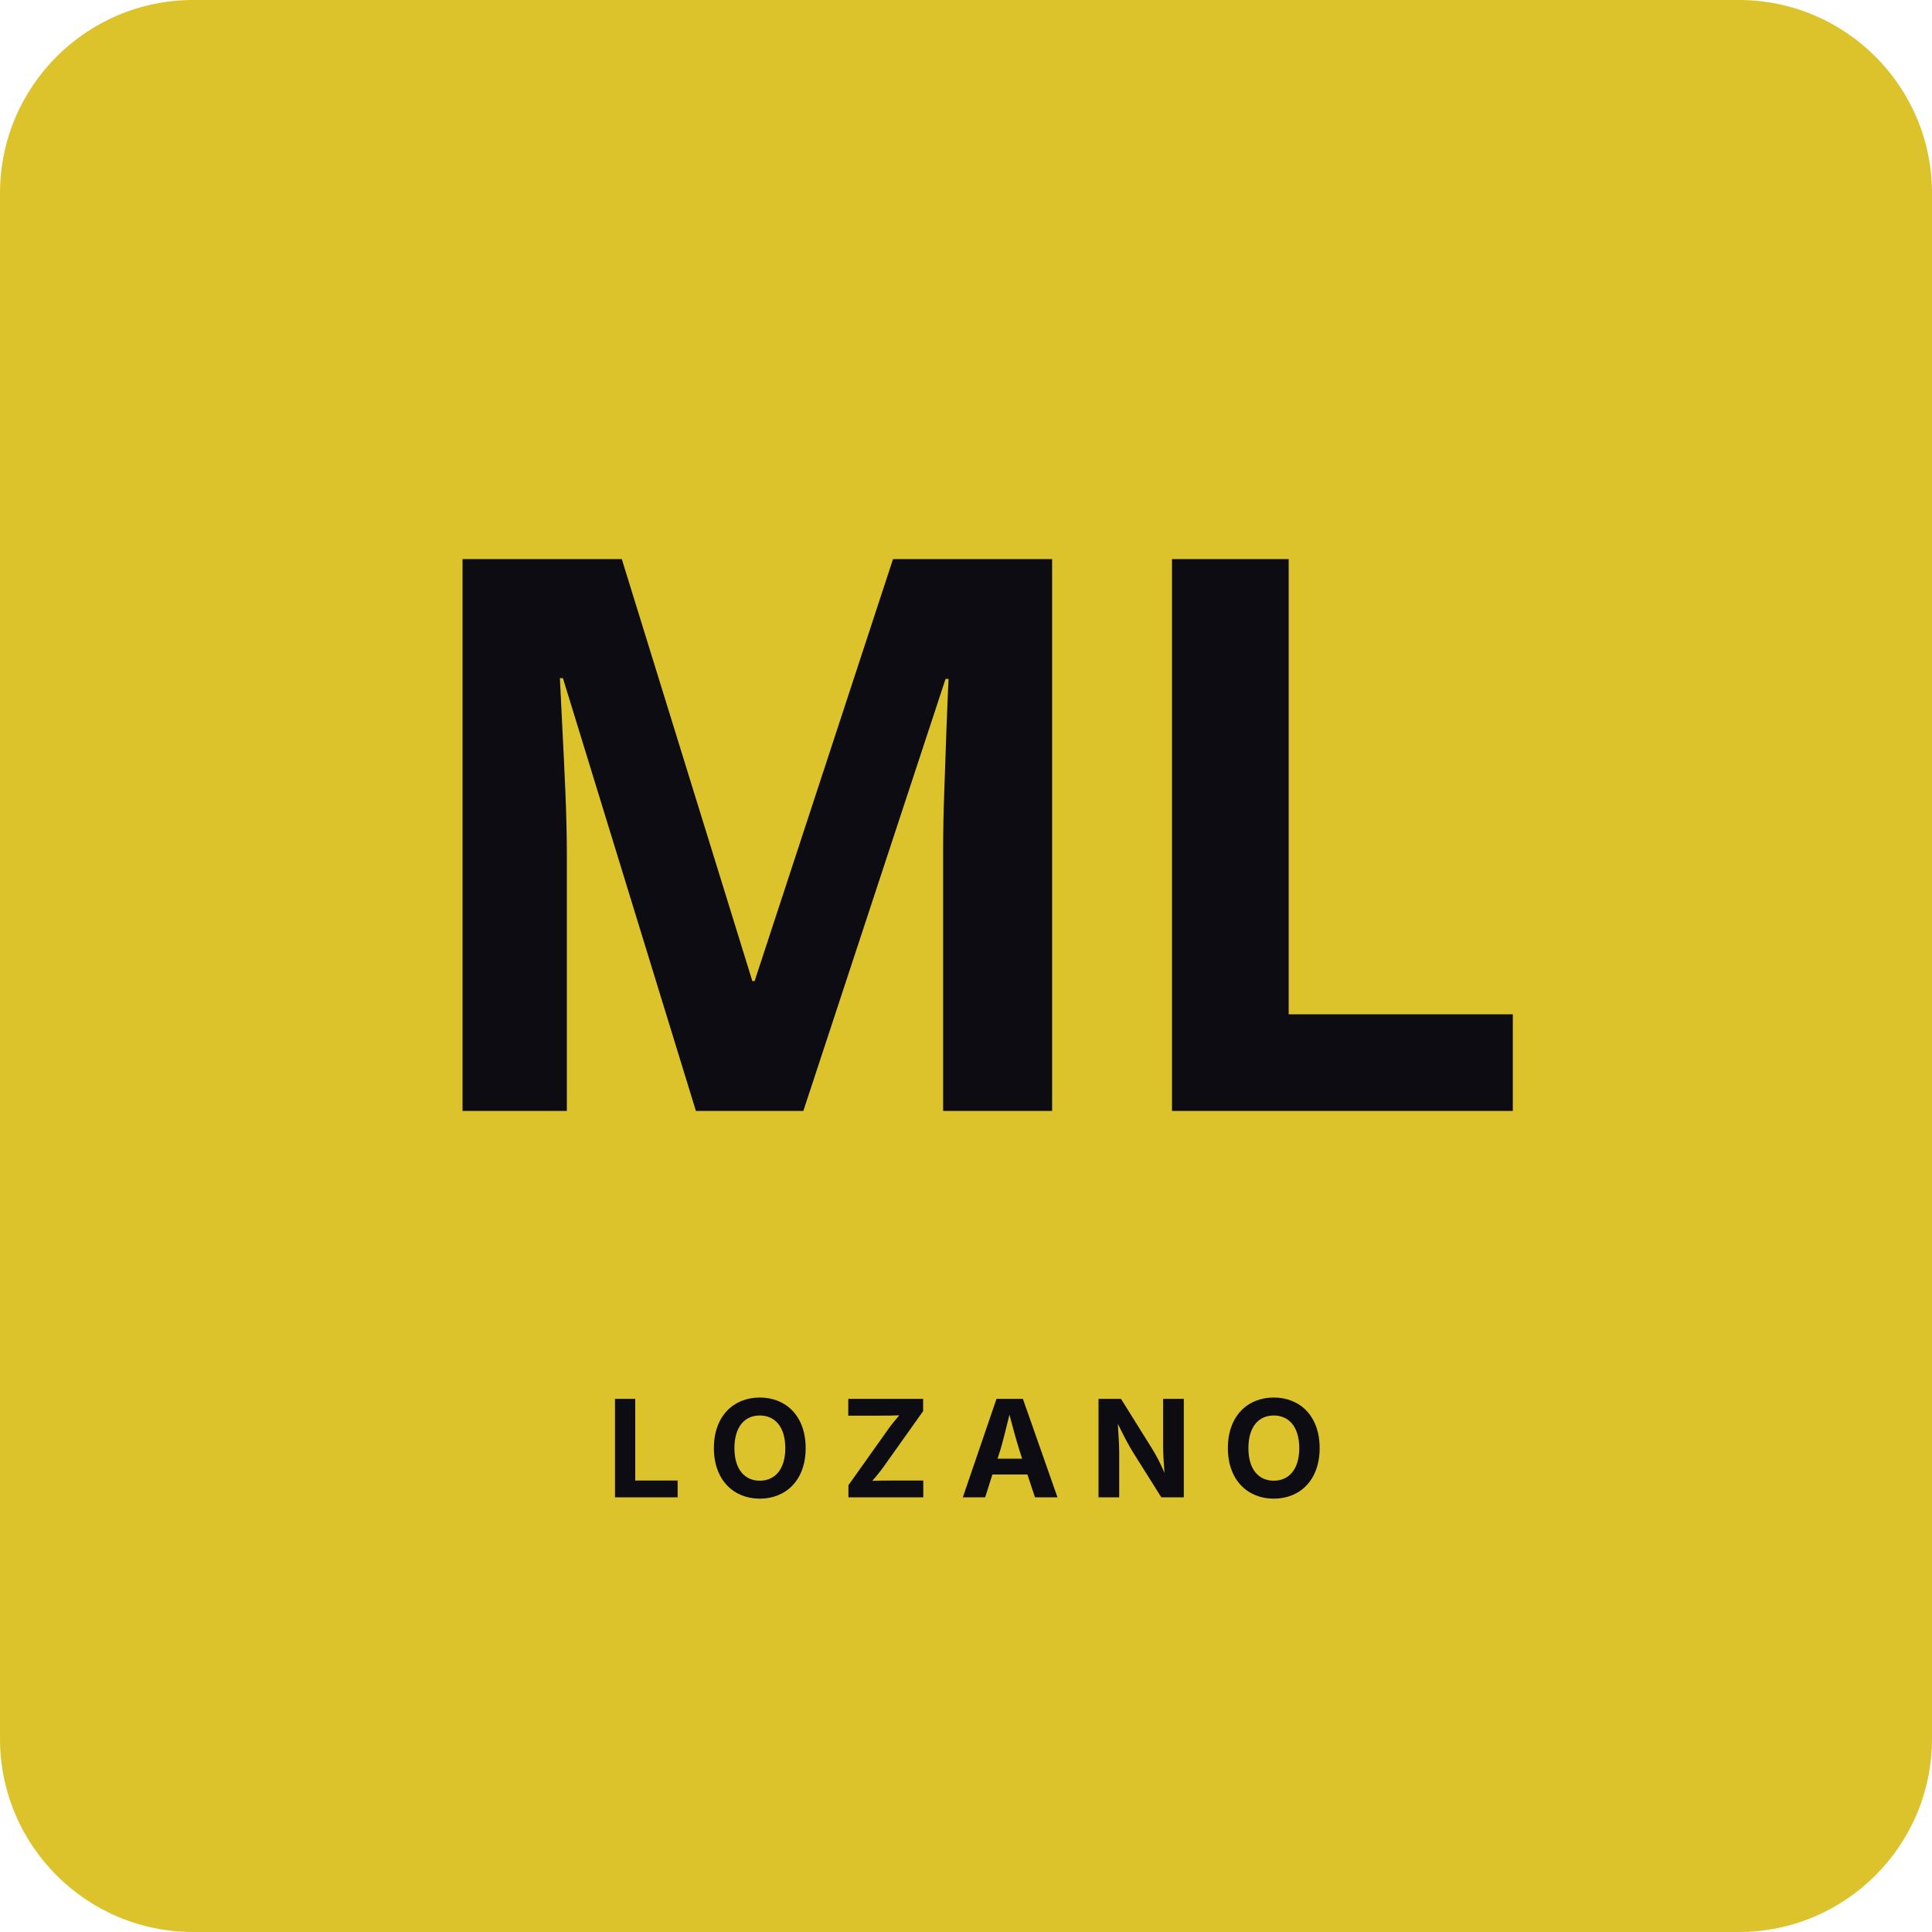
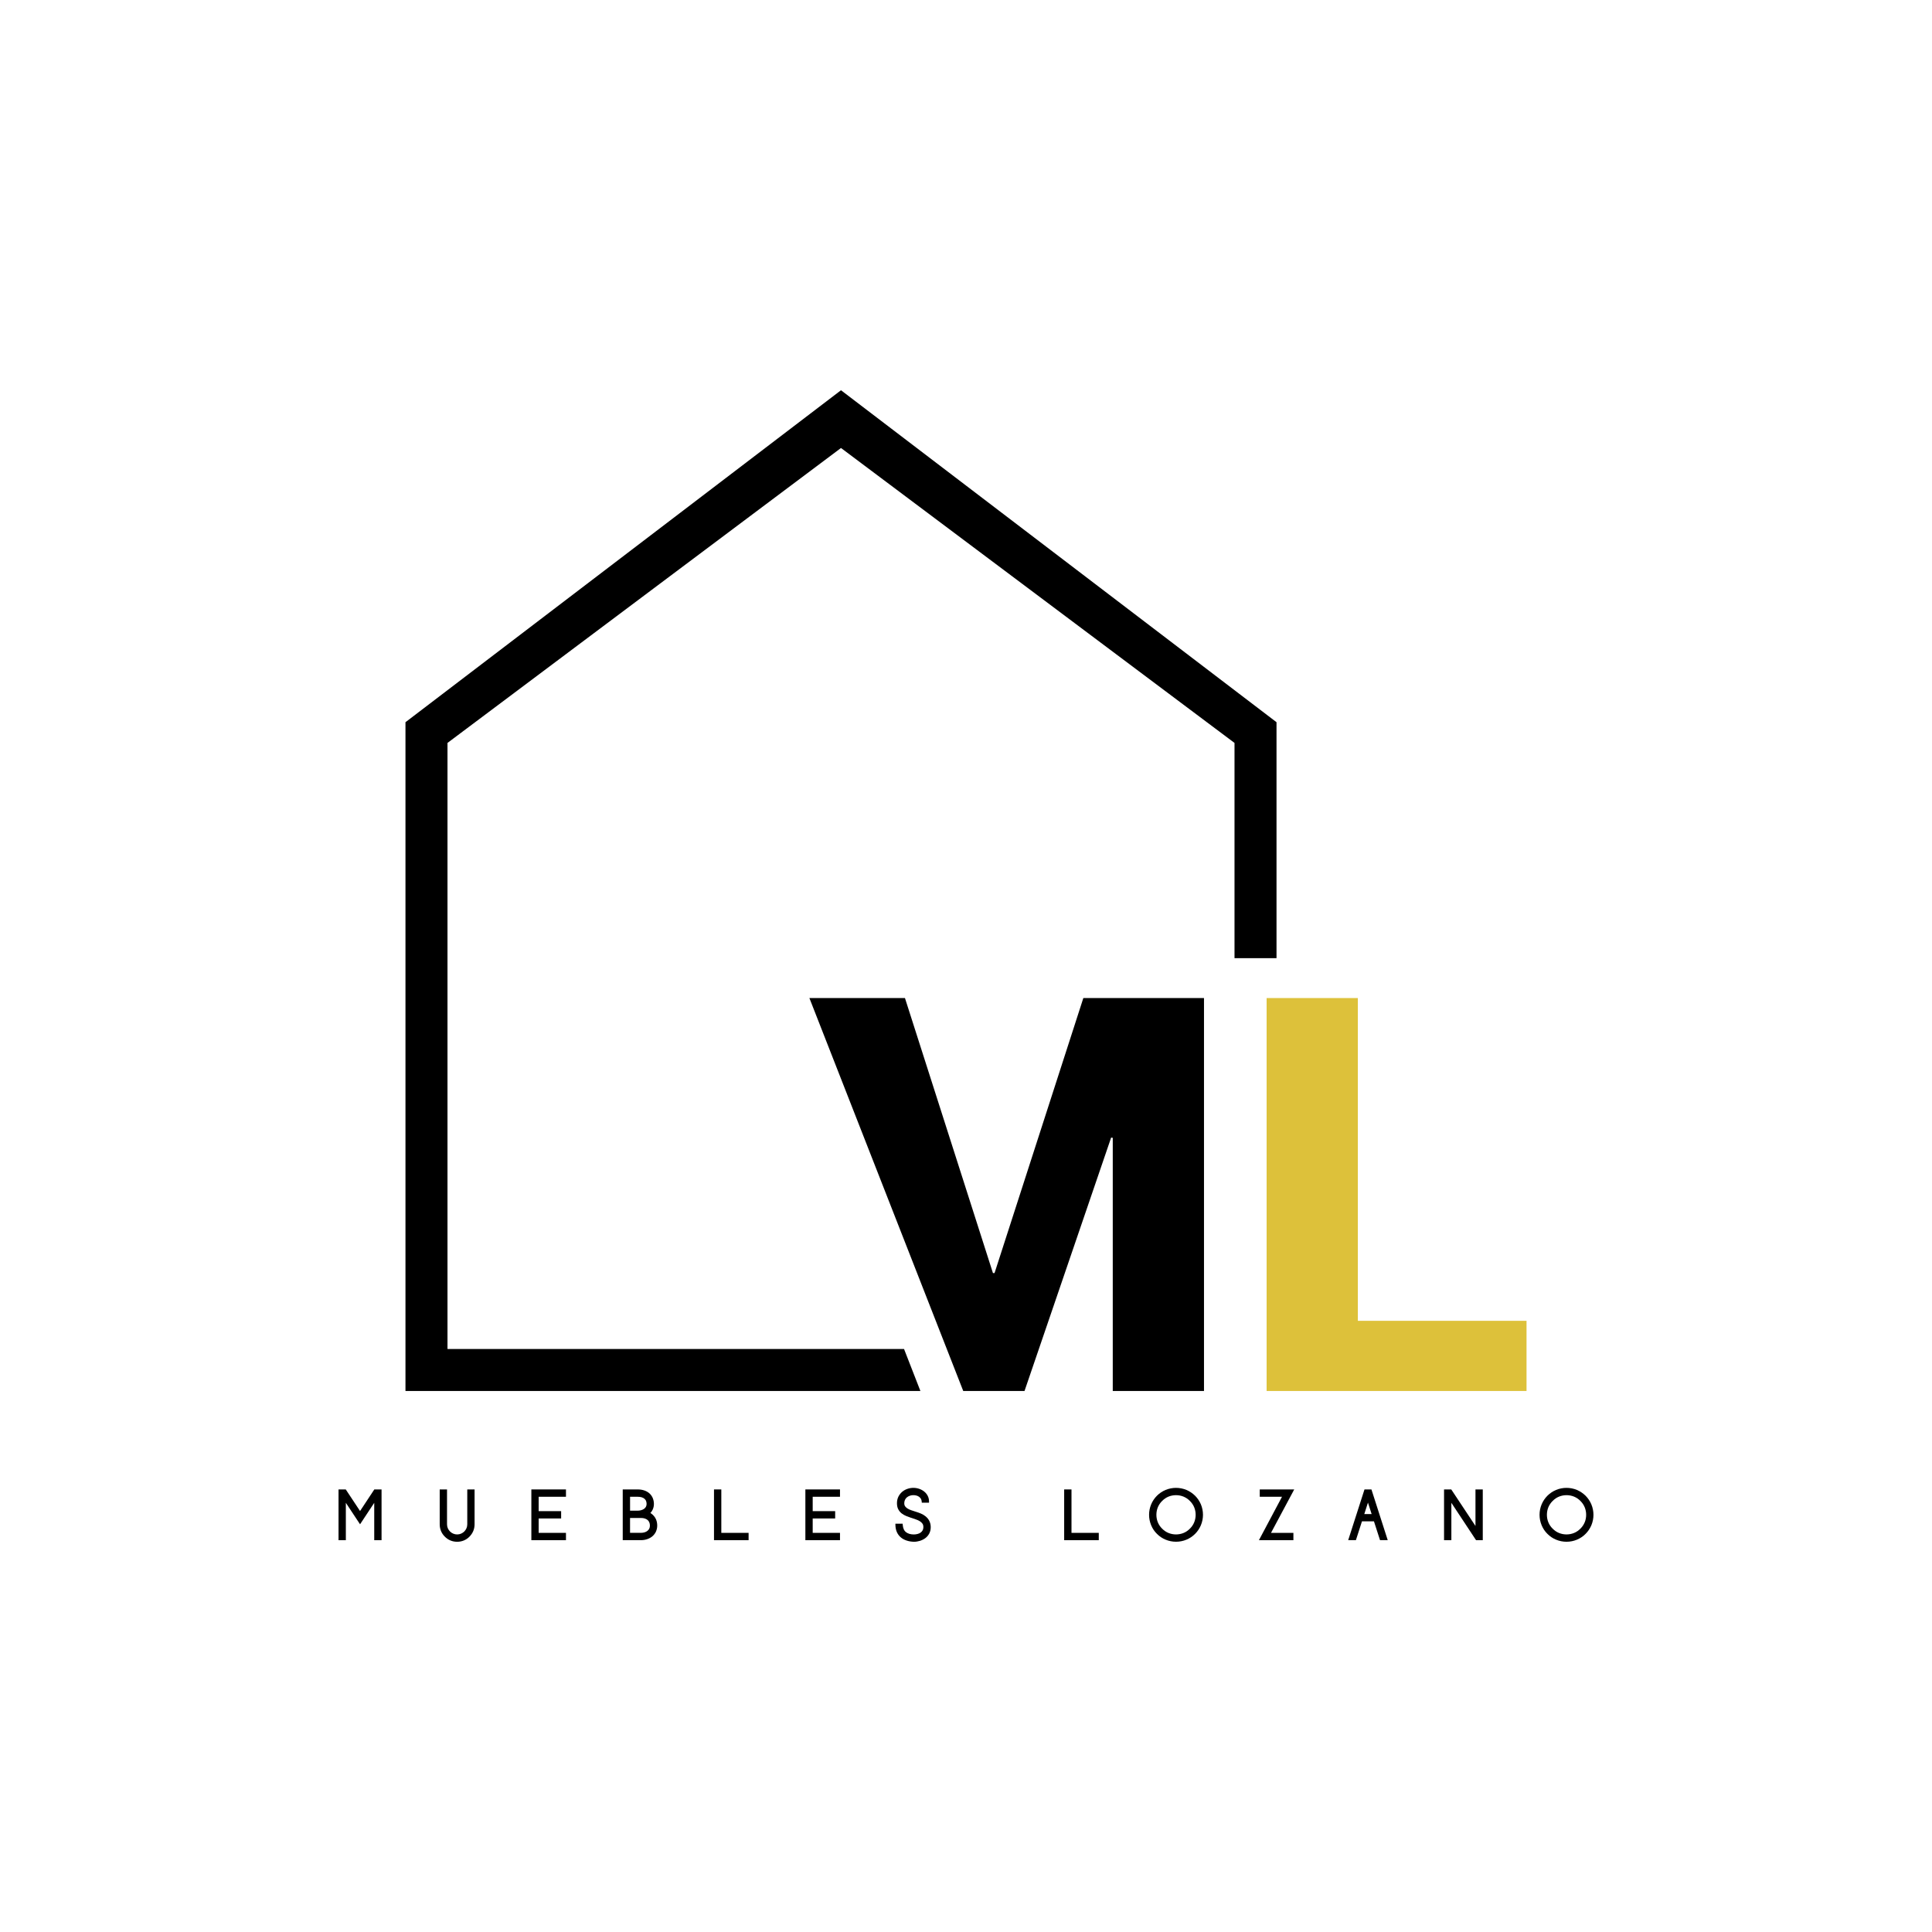
- <svg xmlns="http://www.w3.org/2000/svg" viewBox="0 0 200 200" width="200" height="200">
-   <rect width="200" height="200" rx="20" fill="#DCC32C" />
-   <text x="100" y="115" font-family="Impact, sans-serif" font-size="80" font-weight="900" text-anchor="middle" fill="#0C0C12" letter-spacing="-2">ML</text>
-   <text x="100" y="155" font-family="Inter, sans-serif" font-size="14" font-weight="700" text-anchor="middle" fill="#0C0C12" letter-spacing="3">LOZANO</text>
+ <svg xmlns="http://www.w3.org/2000/svg" id="Capa_1" version="1.1" viewBox="0 0 1080 1080">
+   <defs>
+     <style>
+       .st0 {
+         fill: #ddc13a;
+       }
+     </style>
+   </defs>
+   <g>
+     <path d="M555.06,711.64h.9l49.64-153.74h67.44v219.67h-51v-141.52l-.9-.15-48.43,141.67h-34.25l-86.01-219.67h53.42l49.19,153.74Z" />
+     <path class="st0" d="M759.04,738.35h94.3v39.23h-145.29v-219.67h51v180.45Z" />
+   </g>
+   <polygon points="514.51 777.57 226.66 777.57 226.66 403.72 470.12 218.15 713.58 403.72 713.58 535.63 690.1 535.63 690.1 415.3 470.12 250.43 250.15 415.3 250.15 754.09 505.36 754.09 514.51 777.57" />
+   <g>
+     <polygon points="201.27 844.68 193.28 832.6 189.24 832.6 189.24 860.97 193.33 860.97 193.33 840.08 201.27 852.09 209.2 840.09 209.2 860.97 213.29 860.97 213.29 832.6 209.25 832.6 201.27 844.68" />
+     <path d="M261.21,852.1c0,.77-.15,1.5-.44,2.19-.3.68-.71,1.29-1.22,1.81-.51.51-1.12.92-1.81,1.22-1.36.59-3.03.59-4.38,0-.7-.3-1.29-.7-1.81-1.22-.51-.51-.92-1.12-1.22-1.8-.29-.68-.44-1.42-.44-2.19v-19.5h-4.09v19.5c0,1.31.24,2.57.73,3.75.49,1.18,1.21,2.23,2.13,3.13.92.94,1.97,1.66,3.14,2.14,1.16.49,2.43.73,3.75.73s2.58-.24,3.75-.73c1.18-.49,2.24-1.21,3.13-2.13.9-.9,1.62-1.95,2.12-3.13.49-1.17.74-2.43.74-3.76v-19.5h-4.08v19.5Z" />
+     <polygon points="297.03 860.97 316.38 860.97 316.38 856.88 301.12 856.88 301.12 848.83 313.68 848.83 313.68 844.74 301.12 844.74 301.12 836.7 316.38 836.7 316.38 832.6 297.03 832.6 297.03 860.97" />
+     <path d="M363.56,845.79c.52-.55.95-1.17,1.27-1.86.47-.99.71-2.07.71-3.23,0-1.08-.2-2.13-.59-3.14-.37-.96-.96-1.85-1.8-2.65-1.67-1.53-3.94-2.31-6.75-2.31h-8.29v28.36h10.1c1.23,0,2.39-.17,3.45-.52,1.07-.34,2.04-.86,2.88-1.52.85-.68,1.55-1.56,2.1-2.65.22-.5.39-1.02.54-1.6.14-.58.21-1.2.21-1.84,0-2.42-.81-4.43-2.4-5.96-.4-.4-.87-.76-1.42-1.09ZM352.21,836.7h4.2c1.76,0,3.09.4,3.95,1.2.45.42.73.87.87,1.35.15.54.22,1.03.22,1.45,0,.65-.13,1.18-.41,1.65-.28.48-.64.86-1.09,1.16-.48.32-1.03.56-1.62.72-.62.17-1.27.25-1.92.25h-4.2v-7.78ZM361.97,855.72c-.94.77-2.21,1.15-3.76,1.15h-6.01v-8.32h6.01c1.73,0,3.06.43,3.94,1.26.37.37.66.8.85,1.29.2.5.3,1.08.3,1.72,0,1.23-.43,2.17-1.32,2.89Z" />
+     <polygon points="403.22 832.6 399.13 832.6 399.13 860.97 418.47 860.97 418.47 856.88 403.22 856.88 403.22 832.6" />
+     <path d="M517.34,847.6c-.75-.61-1.59-1.11-2.5-1.49-.88-.37-1.78-.7-2.7-.98-.9-.28-1.77-.57-2.61-.85-.8-.26-1.52-.59-2.14-.96-.58-.35-1.05-.77-1.41-1.26-.32-.44-.49-1.03-.49-1.75,0-.68.13-1.31.4-1.88.27-.57.62-1.03,1.07-1.4.45-.38,1-.68,1.63-.9,1.12-.39,2.44-.44,3.69-.11.55.15,1.03.37,1.46.68.42.3.76.66,1.04,1.1.26.44.41.95.46,1.56l.05.65h4.04v-.7c0-1.14-.25-2.2-.75-3.15-.49-.94-1.15-1.75-1.98-2.4-.79-.63-1.72-1.14-2.77-1.5-2.14-.74-4.53-.7-6.63.04-1.1.38-2.09.95-2.95,1.69-.84.73-1.53,1.64-2.06,2.7-.52,1.07-.78,2.29-.78,3.62s.24,2.45.71,3.36c.46.9,1.09,1.67,1.86,2.29.74.59,1.6,1.09,2.54,1.47.9.36,1.81.7,2.74,1.02l2.7.9c.84.28,1.59.62,2.23,1.02.6.37,1.1.83,1.47,1.36.35.5.51,1.14.51,1.96,0,.7-.14,1.3-.42,1.79-.3.51-.68.93-1.14,1.26-.48.34-1.06.59-1.71.76-.68.18-1.37.27-2.07.27-1.77,0-3.23-.42-4.34-1.26-1.09-.83-1.7-2.17-1.86-4.11l-.05-.64h-4.04v.71c.03,1.5.31,2.84.82,3.99.52,1.16,1.25,2.14,2.17,2.92.91.78,2.01,1.38,3.26,1.79,1.22.41,2.57.64,4.02.69h.03c1.14,0,2.27-.17,3.38-.51,1.12-.35,2.13-.86,3.02-1.51.91-.67,1.65-1.53,2.2-2.56.55-1.03.84-2.23.84-3.58,0-2.48-.98-4.52-2.92-6.09Z" />
+     <polygon points="598.97 832.6 594.88 832.6 594.88 860.97 614.22 860.97 614.22 856.88 598.97 856.88 598.97 832.6" />
+     <path d="M668.06,836.12c-1.39-1.36-3-2.45-4.8-3.23-3.75-1.55-7.96-1.55-11.71,0-1.82.77-3.44,1.86-4.81,3.23-1.39,1.4-2.48,3.02-3.23,4.81-.78,1.87-1.17,3.84-1.17,5.85s.39,3.97,1.17,5.85c.75,1.83,1.84,3.45,3.23,4.8,1.37,1.4,2.99,2.49,4.82,3.24,1.87.78,3.84,1.17,5.85,1.17s3.97-.39,5.85-1.17c1.8-.75,3.42-1.84,4.81-3.23,1.37-1.37,2.45-2.98,3.23-4.81.78-1.88,1.17-3.85,1.17-5.85s-.39-3.98-1.17-5.86c-.77-1.79-1.86-3.4-3.24-4.81ZM667.56,850.99c-.54,1.32-1.35,2.51-2.41,3.55-1.03,1.05-2.22,1.86-3.54,2.4-2.66,1.09-5.76,1.09-8.42,0-1.31-.54-2.51-1.34-3.55-2.41-1.05-1.03-1.86-2.22-2.4-3.54-.54-1.32-.81-2.74-.81-4.21s.27-2.88.81-4.21c.55-1.32,1.35-2.51,2.42-3.55,1.03-1.05,2.22-1.86,3.53-2.4,1.32-.54,2.74-.81,4.21-.81s2.88.27,4.2.81c1.32.55,2.52,1.35,3.56,2.42,1.05,1.03,1.86,2.22,2.4,3.53.54,1.33.82,2.75.82,4.21s-.28,2.88-.82,4.21Z" />
+     <polygon points="704.21 832.6 704.21 836.7 716.65 836.7 703.75 860.97 723.02 860.97 723.02 856.88 710.5 856.88 723.48 832.6 704.21 832.6" />
+     <path d="M762.76,832.6l-9.11,28.36h4.31l3.39-10.52h6.7l3.39,10.52h4.31l-9.11-28.36h-3.87ZM762.65,846.36l2.05-6.39,2.05,6.39h-4.1Z" />
+     <polygon points="824.8 853.03 811.26 832.6 807.23 832.6 807.23 860.97 811.32 860.97 811.32 840.08 825.12 860.97 828.88 860.97 828.88 832.6 824.8 832.6 824.8 853.03" />
+     <path d="M889.58,840.93c-.77-1.8-1.86-3.41-3.24-4.81-1.38-1.36-3-2.44-4.8-3.23-3.74-1.55-7.96-1.55-11.71,0-1.81.77-3.43,1.86-4.81,3.23-1.39,1.4-2.48,3.02-3.23,4.81-.78,1.87-1.17,3.84-1.17,5.85s.39,3.97,1.17,5.85c.75,1.83,1.84,3.45,3.23,4.81,1.37,1.4,2.99,2.49,4.82,3.24,1.87.78,3.84,1.17,5.85,1.17s3.98-.39,5.85-1.17c1.81-.76,3.43-1.84,4.8-3.23,1.37-1.36,2.45-2.97,3.24-4.81.78-1.88,1.17-3.85,1.17-5.85s-.39-3.97-1.18-5.86ZM885.85,850.99c-.54,1.31-1.34,2.51-2.41,3.55-1.04,1.06-2.23,1.86-3.54,2.4-2.66,1.09-5.76,1.09-8.41,0-1.32-.54-2.51-1.35-3.55-2.41-1.05-1.03-1.86-2.22-2.4-3.54-.54-1.32-.81-2.73-.81-4.21s.27-2.89.81-4.21c.55-1.32,1.35-2.51,2.42-3.55,1.03-1.05,2.22-1.86,3.54-2.4,1.32-.54,2.73-.81,4.2-.81s2.88.27,4.2.81c1.32.54,2.52,1.35,3.56,2.42,1.06,1.04,1.86,2.23,2.4,3.54.54,1.33.81,2.74.81,4.21s-.27,2.88-.81,4.21Z" />
+     <polygon points="450.21 860.97 469.56 860.97 469.56 856.88 454.3 856.88 454.3 848.83 466.86 848.83 466.86 844.74 454.3 844.74 454.3 836.7 469.56 836.7 469.56 832.6 450.21 832.6 450.21 860.97" />
+   </g>
</svg>
